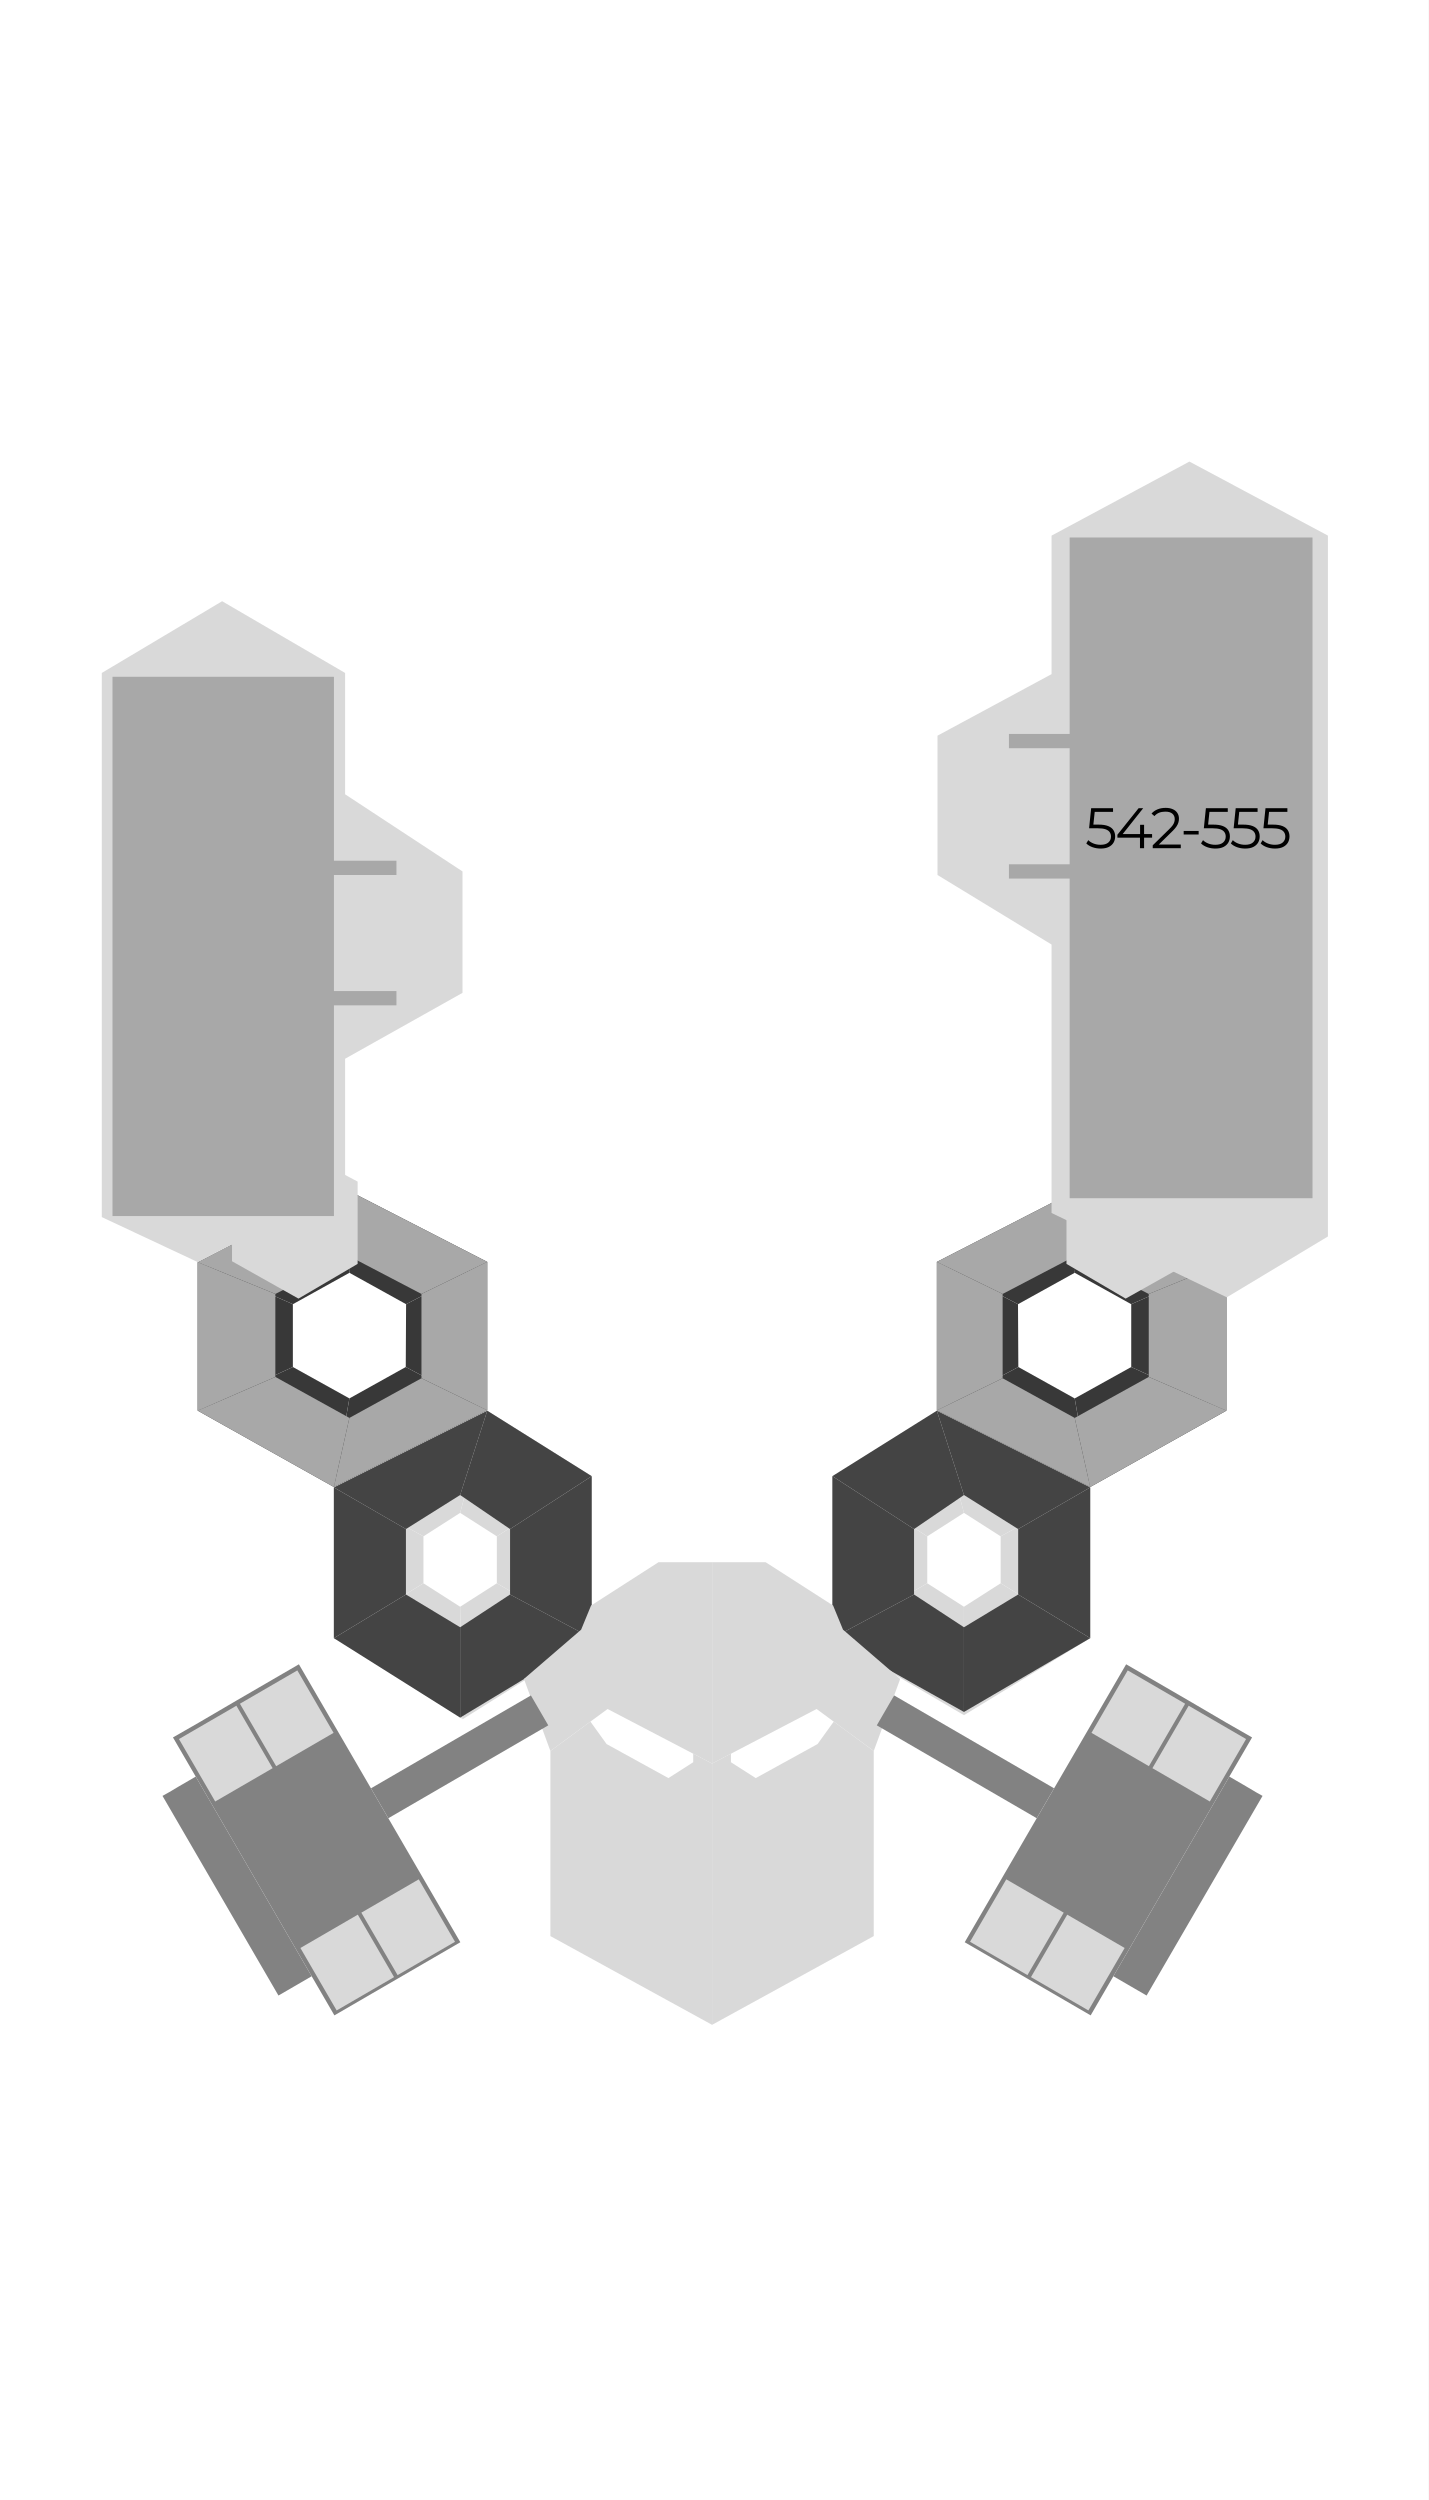
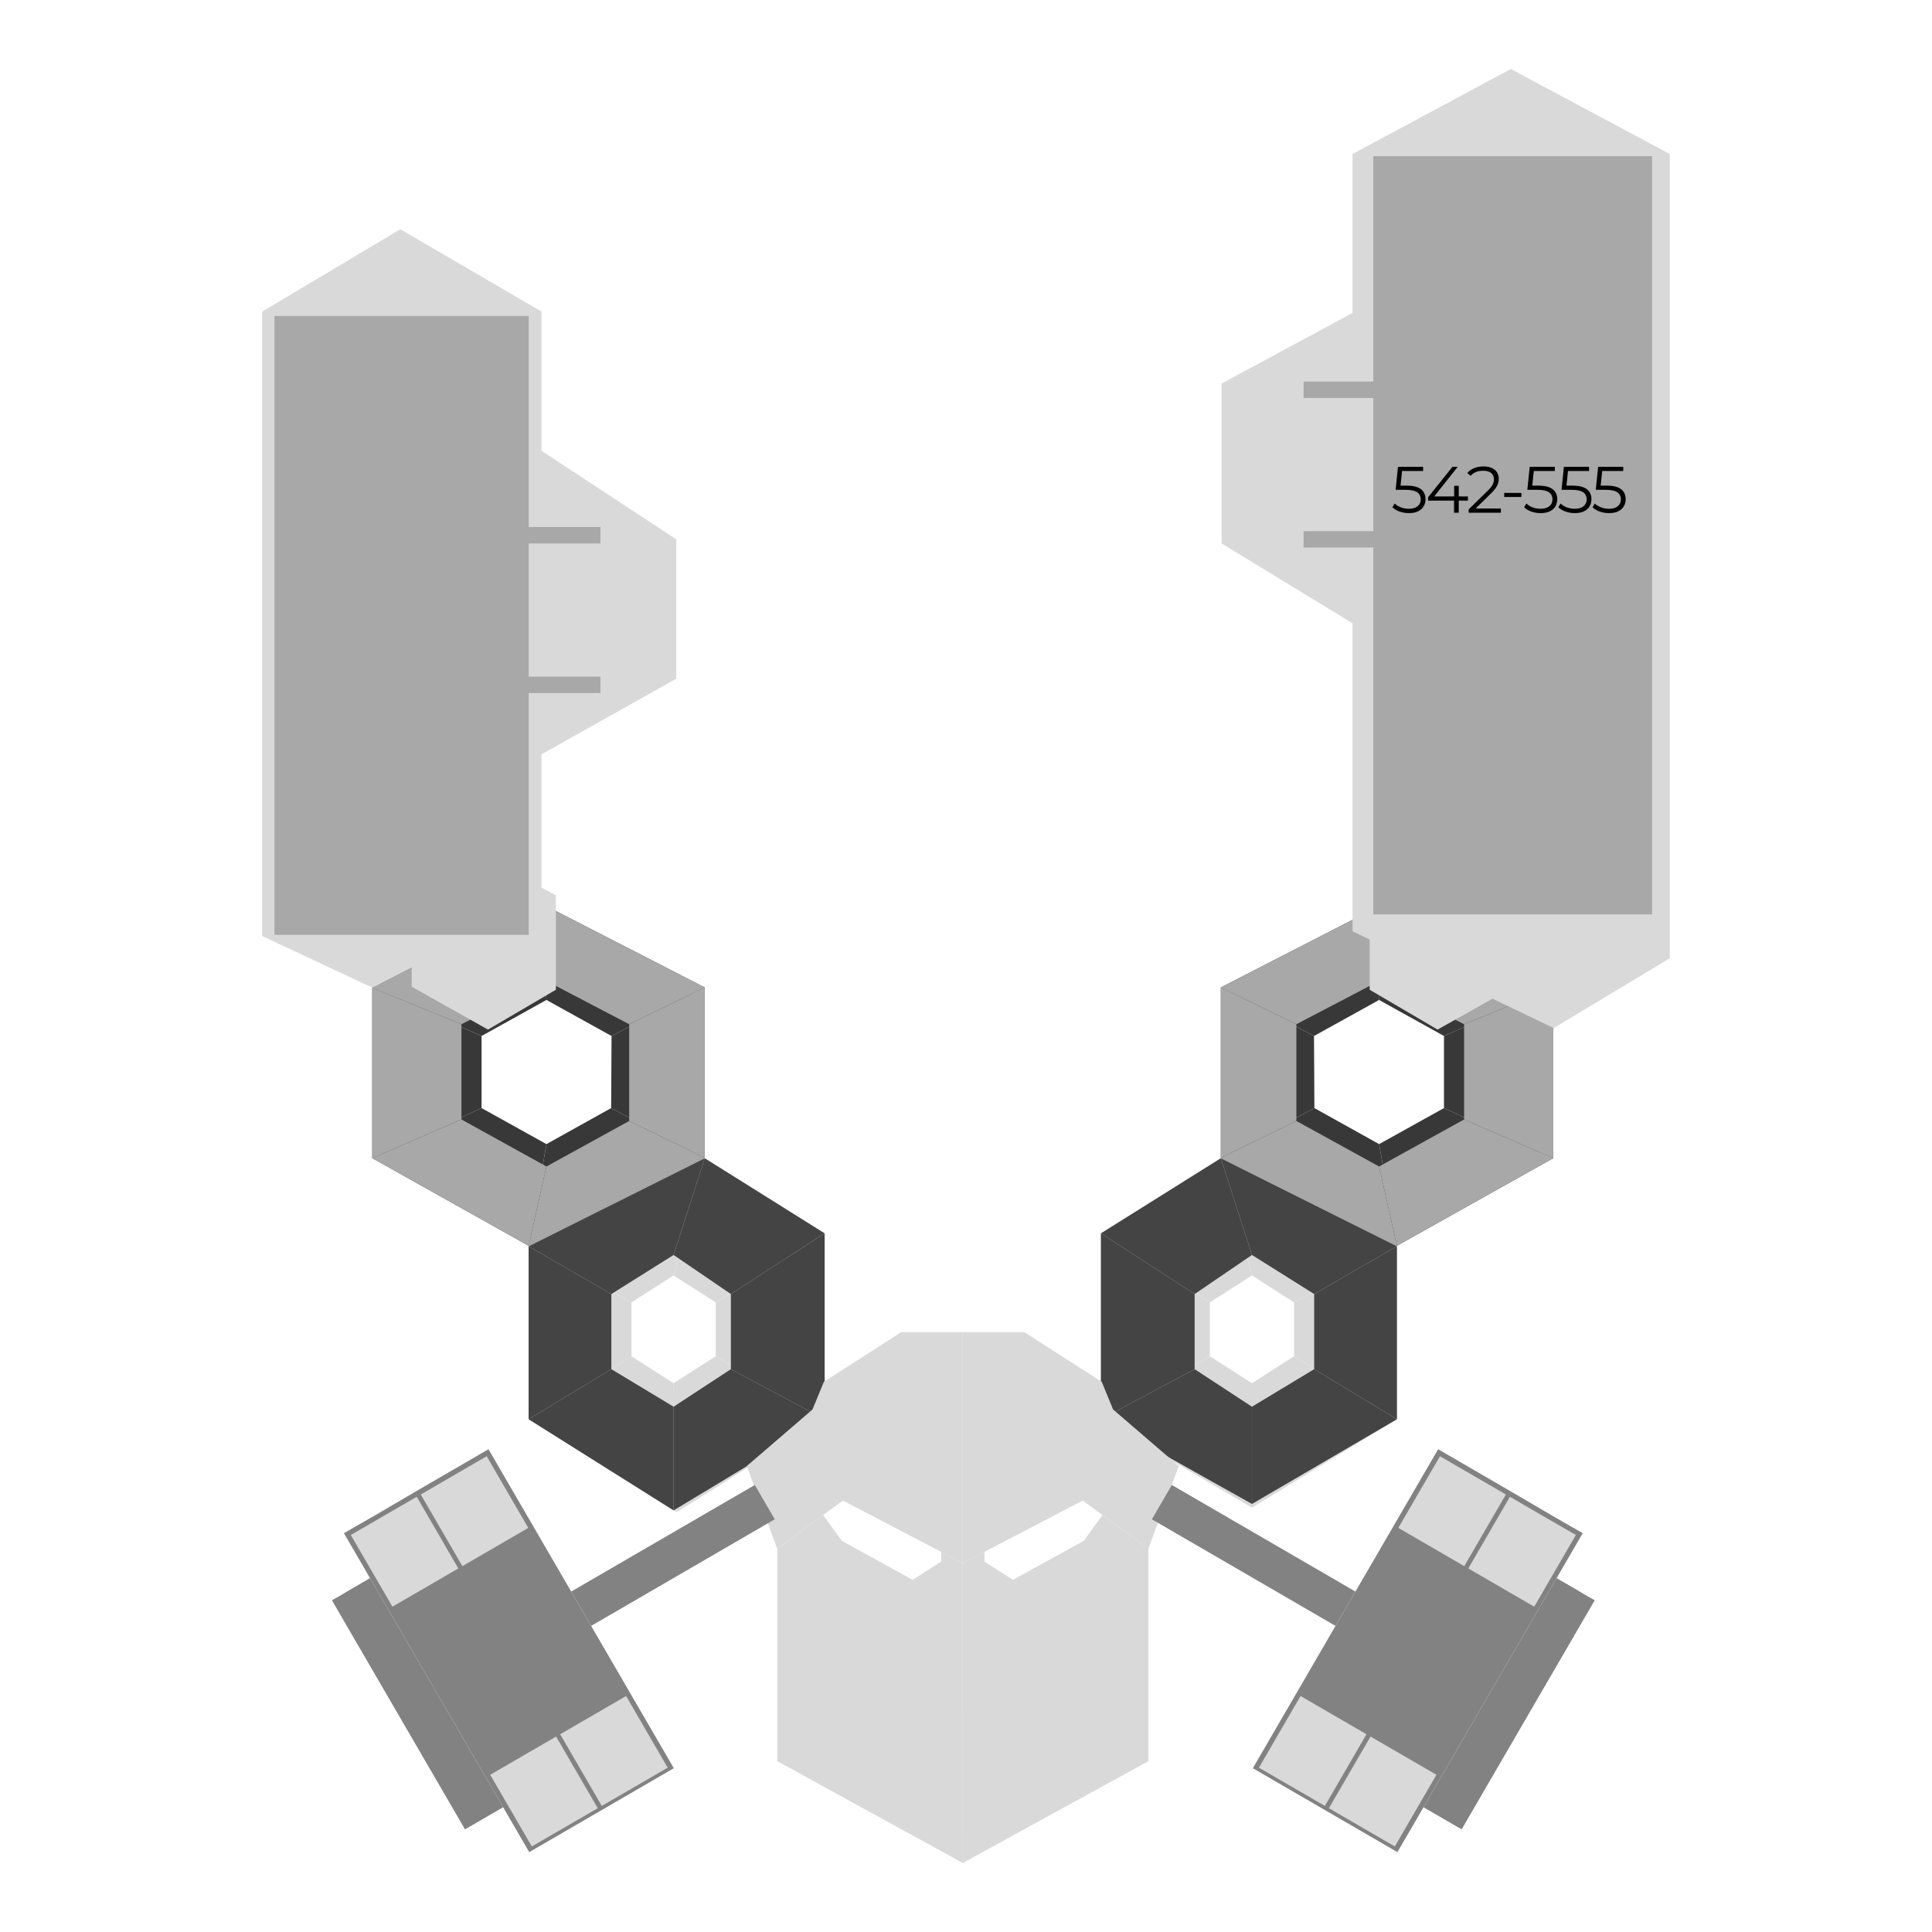
- <svg xmlns="http://www.w3.org/2000/svg" width="800" height="1400" viewBox="0 0 800 1400" fill="none">
-   <rect width="800" height="1400" fill="white" />
-   <path d="M539.814 899.781L560.363 886.637L610.532 917.368L539.814 960.5V899.781Z" fill="#D9D9D9" />
-   <path d="M560.363 886.635L560.363 860.347L610.532 832.95V917.368L560.363 886.635Z" fill="#D9D9D9" />
-   <path d="M560.363 860.349L539.814 847.205L524.633 790L610.532 832.95L560.363 860.349Z" fill="#D9D9D9" />
-   <path d="M539.814 899.781L519.264 886.637L466.133 917.368L539.814 960.5V899.781Z" fill="#D9D9D9" />
-   <path d="M519.264 886.637L519.264 860.349L466.133 826.655L466.133 917.368L519.264 886.637Z" fill="#D9D9D9" />
-   <path d="M539.814 847.205L519.264 860.349L466.133 826.655L524.633 790L539.814 847.205Z" fill="#D9D9D9" />
-   <path d="M601.832 783.112L633.489 765.525L686.806 789.961L610.533 832.726L601.832 783.112Z" fill="#383838" />
-   <path d="M633.489 765.525V730.35L686.806 706.839V789.961L633.489 765.525Z" fill="#383838" />
-   <path d="M633.489 730.35L601.832 712.763L605.72 665L686.806 706.839L633.489 730.35Z" fill="#383838" />
-   <path d="M601.832 783.112L570.268 765.524L524.634 789.776L610.533 832.726L601.832 783.112Z" fill="#383838" />
-   <path d="M570.268 765.524L570.082 730.35L524.634 706.654V789.776L570.268 765.524Z" fill="#383838" />
-   <path d="M601.832 712.763L570.082 730.35L524.634 706.654L605.72 665L601.832 712.763Z" fill="#383838" />
-   <path d="M601.832 794.034L643.301 771.078L686.806 789.961L610.533 832.726L601.832 794.034Z" fill="#A8A8A8" />
-   <path d="M643.301 771.078V724.611L686.806 706.839V789.961L643.301 771.078Z" fill="#A8A8A8" />
-   <path d="M643.301 724.611L601.832 703.507L605.72 665L686.806 706.839L643.301 724.611Z" fill="#A8A8A8" />
-   <path d="M601.832 794.034L561.474 771.819L524.634 789.776L610.533 832.726L601.832 794.034Z" fill="#A8A8A8" />
-   <path d="M561.474 771.819V724.611L524.634 706.654V789.776L561.474 771.819Z" fill="#A8A8A8" />
-   <path d="M601.832 703.507L561.474 724.611L524.634 706.654L605.72 665L601.832 703.507Z" fill="#A8A8A8" />
-   <path d="M195.661 783.112L164.004 765.525L110.687 789.961L186.96 832.726L195.661 783.112Z" fill="#383838" />
-   <path d="M164.004 765.525V730.35L110.687 706.839V789.961L164.004 765.525Z" fill="#383838" />
-   <path d="M164.004 730.35L195.661 712.763L191.773 665L110.687 706.839L164.004 730.35Z" fill="#383838" />
-   <path d="M195.661 783.112L227.225 765.524L272.859 789.776L186.96 832.726L195.661 783.112Z" fill="#383838" />
-   <path d="M227.225 765.524L227.41 730.35L272.859 706.654V789.776L227.225 765.524Z" fill="#383838" />
-   <path d="M195.661 712.763L227.41 730.35L272.859 706.654L191.773 665L195.661 712.763Z" fill="#383838" />
-   <path d="M195.661 794.034L154.192 771.078L110.687 789.961L186.96 832.726L195.661 794.034Z" fill="#A8A8A8" />
-   <path d="M154.192 771.078V724.611L110.687 706.839V789.961L154.192 771.078Z" fill="#A8A8A8" />
-   <path d="M154.192 724.611L195.661 703.507L191.773 665L110.687 706.839L154.192 724.611Z" fill="#A8A8A8" />
-   <path d="M195.661 794.034L236.018 771.819L272.859 789.776L186.96 832.726L195.661 794.034Z" fill="#A8A8A8" />
-   <path d="M236.018 771.819V724.611L272.859 706.654V789.776L236.018 771.819Z" fill="#A8A8A8" />
-   <path d="M195.661 703.507L236.018 724.611L272.859 706.654L191.773 665L195.661 703.507Z" fill="#A8A8A8" />
-   <path d="M257.679 899.781L237.129 886.637L186.96 917.368L259.16 962.724L257.679 899.781Z" fill="#D9D9D9" />
-   <path d="M237.129 886.635L237.129 860.347L186.96 832.95V917.368L237.129 886.635Z" fill="#D9D9D9" />
-   <path d="M237.129 860.349L257.679 847.205L272.859 790L186.96 832.95L237.129 860.349Z" fill="#D9D9D9" />
-   <path d="M257.679 899.781L278.228 886.637L331.36 917.368L259.16 962.724L257.679 899.781Z" fill="#D9D9D9" />
-   <path d="M278.228 886.637L278.228 860.349L331.359 826.655L331.36 917.368L278.228 886.637Z" fill="#D9D9D9" />
-   <path d="M257.679 847.205L278.228 860.349L331.359 826.655L272.859 790L257.679 847.205Z" fill="#D9D9D9" />
-   <path d="M257.679 911.259L227.318 892.931L186.96 917.368L257.679 961.86V911.259Z" fill="#444444" />
-   <path d="M227.318 892.931V856.276L186.96 832.95V917.368L227.318 892.931Z" fill="#444444" />
-   <path d="M227.318 856.276L257.679 837.208L272.859 790L186.96 832.95L227.318 856.276Z" fill="#444444" />
-   <path d="M257.679 911.259L285.633 892.931L331.36 917.368L257.679 961.86V911.259Z" fill="#444444" />
-   <path d="M285.633 892.931V856.276L331.359 826.655L331.36 917.368L285.633 892.931Z" fill="#444444" />
-   <path d="M257.679 837.208L285.633 856.276L331.359 826.655L272.859 790L257.679 837.208Z" fill="#444444" />
-   <path d="M539.814 911.259L570.175 892.931L610.532 917.368L539.814 958.697V911.259Z" fill="#444444" />
-   <path d="M570.175 892.931V856.276L610.532 832.95V917.368L570.175 892.931Z" fill="#444444" />
-   <path d="M570.175 856.276L539.814 837.208L524.633 790L610.532 832.95L570.175 856.276Z" fill="#444444" />
-   <path d="M539.814 911.259L511.86 892.931L466.133 917.368L539.814 958.697V911.259Z" fill="#444444" />
-   <path d="M511.86 892.931V856.276L466.133 826.655L466.133 917.368L511.86 892.931Z" fill="#444444" />
-   <path d="M539.814 837.208L511.86 856.276L466.133 826.655L524.633 790L539.814 837.208Z" fill="#444444" />
-   <path d="M200.273 661.684L200.273 707.781L167.135 727.219L129.924 706.3V660.573L162.877 641.875L200.273 661.684Z" fill="#D9D9D9" />
-   <path d="M597.226 661.684V707.781L630.364 727.219L667.575 706.3V660.573L634.622 641.875L597.226 661.684Z" fill="#D9D9D9" />
-   <path d="M57 376.852L124.387 336.679L193.254 376.852V444.794L259 488V556L193.254 592.896V664.171L110.687 706.75L57 681.573V376.852Z" fill="#D9D9D9" />
-   <path d="M588.873 299.946L666.071 258.477L743.64 299.946V692.417L687 726.5L588.873 679.273V528.949L525 490V411.977L588.873 377.515V299.946Z" fill="#D9D9D9" />
-   <path d="M339.69 976.667L374.309 995.735L388.194 986.849V982.036L398.746 987.589L398.773 1133.91L308.219 1084.21V980.555L330.619 964.078L339.69 976.667Z" fill="#D9D9D9" />
-   <path d="M368.755 874.846H398.746V987.589L340.246 957.043L308.219 980.555L293.408 940.197L325.435 912.613L330.989 899.098L368.755 874.846Z" fill="#D9D9D9" />
-   <path d="M457.829 976.667L423.21 995.735L409.325 986.849V982.036L398.773 987.589L398.746 1133.91L489.301 1084.21V980.555L466.9 964.078L457.829 976.667Z" fill="#D9D9D9" />
-   <path d="M428.764 874.846H398.773V987.589L457.274 957.043L489.301 980.555L504.111 940.197L472.084 912.613L466.53 899.098L428.764 874.846Z" fill="#D9D9D9" />
-   <path d="M109.606 994.894L174.539 1106.7L155.933 1117.5L91 1005.7L94.822 1003.56L100.303 1000.3L109.606 994.894Z" fill="#828282" />
-   <path d="M297.302 949.446L307.028 966.193L217.462 1018.21L207.736 1001.46L297.302 949.446Z" fill="#828282" />
-   <path d="M167.389 932L257.788 1087.65L187.26 1128.61L96.861 972.96L111.266 964.703L132.125 952.48L167.389 932Z" fill="#828282" />
-   <path d="M168.225 1090.87L200.377 1072.21L220.673 1107.18L188.521 1125.84L168.225 1090.87Z" fill="#D9D9D9" />
-   <path d="M202.353 1071.09L234.506 1052.43L254.801 1087.4L222.649 1106.06L202.353 1071.09Z" fill="#D9D9D9" />
-   <path d="M100.225 973.866L132.377 955.206L152.673 990.178L120.521 1008.84L100.225 973.866Z" fill="#D9D9D9" />
-   <path d="M134.353 954.086L166.506 935.426L186.801 970.398L154.649 989.057L134.353 954.086Z" fill="#D9D9D9" />
-   <path d="M688.422 994.894L623.489 1106.7L642.096 1117.5L707.028 1005.7L703.207 1003.56L697.725 1000.3L688.422 994.894Z" fill="#828282" />
-   <path d="M500.726 949.446L491 966.193L580.566 1018.21L590.292 1001.46L500.726 949.446Z" fill="#828282" />
-   <path d="M630.639 932L540.241 1087.65L610.769 1128.61L701.167 972.96L686.763 964.703L665.903 952.48L630.639 932Z" fill="#828282" />
-   <path d="M629.801 1090.87L597.649 1072.21L577.353 1107.18L609.505 1125.84L629.801 1090.87Z" fill="#D9D9D9" />
-   <path d="M595.673 1071.09L563.521 1052.43L543.225 1087.4L575.377 1106.06L595.673 1071.09Z" fill="#D9D9D9" />
-   <path d="M697.801 973.866L665.649 955.206L645.353 990.178L677.505 1008.84L697.801 973.866Z" fill="#D9D9D9" />
-   <path d="M663.673 954.086L631.521 935.426L611.225 970.398L643.377 989.057L663.673 954.086Z" fill="#D9D9D9" />
-   <path d="M63 379H187V681H63V379Z" fill="#A8A8A8" />
-   <path d="M175 555H222V563H175V555Z" fill="#A8A8A8" />
-   <path d="M175 482H222V490H175V482Z" fill="#A8A8A8" />
-   <path d="M599 301H735V671H599V301Z" fill="#A8A8A8" />
-   <path d="M612 484H565V492H612V484Z" fill="#A8A8A8" />
-   <path d="M612 411H565V419H612V411Z" fill="#A8A8A8" />
-   <path d="M616.357 475.192C614.757 475.192 613.232 474.936 611.781 474.424C610.331 473.891 609.179 473.187 608.325 472.312L609.445 470.488C610.149 471.235 611.109 471.853 612.325 472.344C613.563 472.835 614.896 473.08 616.325 473.08C618.224 473.08 619.664 472.664 620.645 471.832C621.648 470.979 622.149 469.869 622.149 468.504C622.149 467.544 621.915 466.723 621.445 466.04C620.997 465.336 620.229 464.792 619.141 464.408C618.053 464.024 616.56 463.832 614.661 463.832H609.893L611.045 452.6H623.301V454.648H611.973L613.157 453.528L612.165 462.936L610.981 461.784H615.173C617.435 461.784 619.248 462.061 620.613 462.616C621.978 463.171 622.96 463.949 623.557 464.952C624.176 465.933 624.485 467.085 624.485 468.408C624.485 469.667 624.187 470.819 623.589 471.864C622.992 472.888 622.096 473.699 620.901 474.296C619.707 474.893 618.192 475.192 616.357 475.192Z" fill="black" />
-   <path d="M625.746 469.112V467.448L637.618 452.6H640.178L628.402 467.448L627.154 467.064H645.17V469.112H625.746ZM638.386 475V469.112L638.45 467.064V461.88H640.69V475H638.386Z" fill="black" />
-   <path d="M645.528 475V473.368L654.84 464.248C655.693 463.416 656.333 462.691 656.76 462.072C657.187 461.432 657.475 460.835 657.624 460.28C657.773 459.725 657.848 459.203 657.848 458.712C657.848 457.411 657.4 456.387 656.504 455.64C655.629 454.893 654.328 454.52 652.6 454.52C651.277 454.52 650.104 454.723 649.08 455.128C648.077 455.533 647.213 456.163 646.488 457.016L644.856 455.608C645.731 454.584 646.851 453.795 648.216 453.24C649.581 452.685 651.107 452.408 652.792 452.408C654.307 452.408 655.619 452.653 656.728 453.144C657.837 453.613 658.691 454.307 659.288 455.224C659.907 456.141 660.216 457.219 660.216 458.456C660.216 459.181 660.109 459.896 659.896 460.6C659.704 461.304 659.341 462.051 658.808 462.84C658.296 463.608 657.539 464.483 656.536 465.464L647.992 473.848L647.352 472.952H661.24V475H645.528Z" fill="black" />
-   <path d="M662.857 467.32V465.336H671.241V467.32H662.857Z" fill="black" />
-   <path d="M680.612 475.192C679.012 475.192 677.487 474.936 676.036 474.424C674.586 473.891 673.434 473.187 672.58 472.312L673.7 470.488C674.404 471.235 675.364 471.853 676.58 472.344C677.818 472.835 679.151 473.08 680.58 473.08C682.479 473.08 683.919 472.664 684.9 471.832C685.903 470.979 686.404 469.869 686.404 468.504C686.404 467.544 686.17 466.723 685.7 466.04C685.252 465.336 684.484 464.792 683.396 464.408C682.308 464.024 680.815 463.832 678.916 463.832H674.148L675.3 452.6H687.556V454.648H676.228L677.412 453.528L676.42 462.936L675.236 461.784H679.428C681.689 461.784 683.503 462.061 684.868 462.616C686.233 463.171 687.215 463.949 687.812 464.952C688.431 465.933 688.74 467.085 688.74 468.408C688.74 469.667 688.442 470.819 687.844 471.864C687.247 472.888 686.351 473.699 685.156 474.296C683.962 474.893 682.447 475.192 680.612 475.192Z" fill="black" />
-   <path d="M697.301 475.192C695.701 475.192 694.176 474.936 692.725 474.424C691.274 473.891 690.122 473.187 689.269 472.312L690.389 470.488C691.093 471.235 692.053 471.853 693.269 472.344C694.506 472.835 695.84 473.08 697.269 473.08C699.168 473.08 700.608 472.664 701.589 471.832C702.592 470.979 703.093 469.869 703.093 468.504C703.093 467.544 702.858 466.723 702.389 466.04C701.941 465.336 701.173 464.792 700.085 464.408C698.997 464.024 697.504 463.832 695.605 463.832H690.837L691.989 452.6H704.245V454.648H692.917L694.101 453.528L693.109 462.936L691.925 461.784H696.117C698.378 461.784 700.192 462.061 701.557 462.616C702.922 463.171 703.904 463.949 704.501 464.952C705.12 465.933 705.429 467.085 705.429 468.408C705.429 469.667 705.13 470.819 704.533 471.864C703.936 472.888 703.04 473.699 701.845 474.296C700.65 474.893 699.136 475.192 697.301 475.192Z" fill="black" />
-   <path d="M713.99 475.192C712.39 475.192 710.864 474.936 709.414 474.424C707.963 473.891 706.811 473.187 705.958 472.312L707.078 470.488C707.782 471.235 708.742 471.853 709.958 472.344C711.195 472.835 712.528 473.08 713.958 473.08C715.856 473.08 717.296 472.664 718.278 471.832C719.28 470.979 719.782 469.869 719.782 468.504C719.782 467.544 719.547 466.723 719.078 466.04C718.63 465.336 717.862 464.792 716.774 464.408C715.686 464.024 714.192 463.832 712.294 463.832H707.526L708.678 452.6H720.934V454.648H709.606L710.79 453.528L709.798 462.936L708.614 461.784H712.806C715.067 461.784 716.88 462.061 718.246 462.616C719.611 463.171 720.592 463.949 721.19 464.952C721.808 465.933 722.118 467.085 722.118 468.408C722.118 469.667 721.819 470.819 721.222 471.864C720.624 472.888 719.728 473.699 718.534 474.296C717.339 474.893 715.824 475.192 713.99 475.192Z" fill="black" />
+ <svg xmlns="http://www.w3.org/2000/svg" width="1400" height="1400" viewBox="0 0 1400 1400" fill="none">
+   <rect width="1400" height="1400" fill="white" />
+   <path d="M907.217 1002.32L937.743 982.8L1012.27 1028.44L907.217 1092.49V1002.32Z" fill="#D9D9D9" />
+   <path d="M937.743 982.798L937.743 943.761L1012.27 903.077V1028.44L937.743 982.798Z" fill="#D9D9D9" />
+   <path d="M937.743 943.763L907.217 924.245L884.667 839.297L1012.27 903.077L937.743 943.763Z" fill="#D9D9D9" />
+   <path d="M907.217 1002.32L876.691 982.8L797.764 1028.44L907.217 1092.49V1002.32Z" fill="#D9D9D9" />
+   <path d="M876.691 982.8L876.691 943.764L797.764 893.73L797.764 1028.44L876.691 982.8Z" fill="#D9D9D9" />
+   <path d="M907.217 924.245L876.691 943.764L797.764 893.73L884.667 839.297L907.217 924.245Z" fill="#D9D9D9" />
+   <path d="M999.345 829.068L1046.37 802.952L1125.57 839.24L1012.27 902.744L999.345 829.068Z" fill="#383838" />
+   <path d="M1046.37 802.952V750.719L1125.57 715.805V839.24L1046.37 802.952Z" fill="#383838" />
+   <path d="M1046.37 750.719L999.345 724.602L1005.12 653.676L1125.57 715.805L1046.37 750.719Z" fill="#383838" />
+   <path d="M999.345 829.068L952.456 802.951L884.667 838.965L1012.27 902.744L999.345 829.068Z" fill="#383838" />
+   <path d="M952.456 802.951L952.181 750.718L884.667 715.53V838.965L952.456 802.951Z" fill="#383838" />
+   <path d="M999.345 724.602L952.181 750.718L884.667 715.53L1005.12 653.676L999.345 724.602Z" fill="#383838" />
+   <path d="M999.345 845.288L1060.95 811.199L1125.57 839.24L1012.27 902.744L999.345 845.288Z" fill="#A8A8A8" />
+   <path d="M1060.95 811.199V742.197L1125.57 715.805V839.24L1060.95 811.199Z" fill="#A8A8A8" />
+   <path d="M1060.95 742.197L999.345 710.857L1005.12 653.676L1125.57 715.805L1060.95 742.197Z" fill="#A8A8A8" />
+   <path d="M999.345 845.288L939.393 812.299L884.667 838.965L1012.27 902.744L999.345 845.288Z" fill="#A8A8A8" />
+   <path d="M939.393 812.299V742.197L884.667 715.53V838.965L939.393 812.299Z" fill="#A8A8A8" />
+   <path d="M999.345 710.857L939.393 742.197L884.667 715.53L1005.12 653.676L999.345 710.857Z" fill="#A8A8A8" />
+   <path d="M395.98 829.068L348.954 802.952L269.752 839.24L383.054 902.744L395.98 829.068Z" fill="#383838" />
+   <path d="M348.954 802.952V750.719L269.752 715.805V839.24L348.954 802.952Z" fill="#383838" />
+   <path d="M348.954 750.719L395.98 724.602L390.205 653.676L269.752 715.805L348.954 750.719Z" fill="#383838" />
+   <path d="M395.98 829.068L442.868 802.951L510.657 838.965L383.054 902.744L395.98 829.068Z" fill="#383838" />
+   <path d="M442.868 802.951L443.143 750.718L510.657 715.53V838.965L442.868 802.951Z" fill="#383838" />
+   <path d="M395.98 724.602L443.143 750.718L510.657 715.53L390.205 653.676L395.98 724.602Z" fill="#383838" />
+   <path d="M395.98 845.288L334.378 811.199L269.752 839.24L383.054 902.744L395.98 845.288Z" fill="#A8A8A8" />
+   <path d="M334.378 811.199V742.197L269.752 715.805V839.24L334.378 811.199Z" fill="#A8A8A8" />
+   <path d="M334.378 742.197L395.98 710.857L390.205 653.676L269.752 715.805L334.378 742.197Z" fill="#A8A8A8" />
+   <path d="M395.98 845.288L455.931 812.299L510.657 838.965L383.054 902.744L395.98 845.288Z" fill="#A8A8A8" />
+   <path d="M455.931 812.299V742.197L510.657 715.53V838.965L455.931 812.299Z" fill="#A8A8A8" />
+   <path d="M395.98 710.857L455.931 742.197L510.657 715.53L390.205 653.676L395.98 710.857Z" fill="#A8A8A8" />
+   <path d="M488.107 1002.32L457.581 982.8L383.054 1028.44L490.307 1095.79L488.107 1002.32Z" fill="#D9D9D9" />
+   <path d="M457.581 982.798L457.581 943.761L383.054 903.077V1028.44L457.581 982.798Z" fill="#D9D9D9" />
+   <path d="M457.581 943.763L488.107 924.245L510.657 839.297L383.054 903.077L457.581 943.763Z" fill="#D9D9D9" />
+   <path d="M488.107 1002.32L518.633 982.8L597.56 1028.44L490.307 1095.79L488.107 1002.32Z" fill="#D9D9D9" />
+   <path d="M518.633 982.8L518.633 943.764L597.56 893.73L597.56 1028.44L518.633 982.8Z" fill="#D9D9D9" />
+   <path d="M488.107 924.245L518.633 943.764L597.56 893.73L510.657 839.297L488.107 924.245Z" fill="#D9D9D9" />
+   <path d="M488.107 1019.36L443.006 992.148L383.054 1028.44L488.107 1094.5V1019.36Z" fill="#444444" />
+   <path d="M443.006 992.148V937.715L383.054 903.077V1028.44L443.006 992.148Z" fill="#444444" />
+   <path d="M443.006 937.715L488.107 909.4L510.657 839.297L383.054 903.077L443.006 937.715Z" fill="#444444" />
+   <path d="M488.107 1019.36L529.633 992.148L597.56 1028.44L488.107 1094.5V1019.36Z" fill="#444444" />
+   <path d="M529.633 992.148V937.715L597.56 893.73L597.56 1028.44L529.633 992.148Z" fill="#444444" />
+   <path d="M488.107 909.4L529.633 937.715L597.56 893.73L510.657 839.297L488.107 909.4Z" fill="#444444" />
+   <path d="M907.218 1019.36L952.319 992.148L1012.27 1028.44L907.218 1089.81V1019.36Z" fill="#444444" />
+   <path d="M952.319 992.148V937.715L1012.27 903.077V1028.44L952.319 992.148Z" fill="#444444" />
+   <path d="M952.319 937.715L907.218 909.4L884.667 839.297L1012.27 903.077L952.319 937.715Z" fill="#444444" />
+   <path d="M907.218 1019.36L865.692 992.148L797.764 1028.44L907.218 1089.81V1019.36Z" fill="#444444" />
+   <path d="M865.692 992.148V937.715L797.764 893.73L797.764 1028.44L865.692 992.148Z" fill="#444444" />
+   <path d="M907.218 909.4L865.692 937.715L797.764 893.73L884.667 839.297L907.218 909.4Z" fill="#444444" />
+   <path d="M402.831 648.751L402.831 717.204L353.604 746.07L298.328 715.005V647.102L347.279 619.336L402.831 648.751Z" fill="#D9D9D9" />
+   <path d="M992.503 648.751V717.204L1041.73 746.07L1097.01 715.005V647.102L1048.05 619.336L992.503 648.751Z" fill="#D9D9D9" />
+   <path d="M190 225.783L290.102 166.128L392.405 225.783V326.675L490.07 390.835V491.813L392.405 546.604V652.444L269.752 715.674L190 678.286V225.783Z" fill="#D9D9D9" />
+   <path d="M980.094 111.58L1094.77 50L1210 111.58V694.39L1125.86 745.002L980.094 674.871V451.644L885.212 393.805V277.944L980.094 226.767V111.58Z" fill="#D9D9D9" />
+   <path d="M609.935 1116.49L661.361 1144.81L681.987 1131.61V1124.47L697.662 1132.71L697.702 1350L563.184 1276.19V1122.27L596.46 1097.8L609.935 1116.49Z" fill="#D9D9D9" />
+   <path d="M653.111 965.292H697.662V1132.71L610.76 1087.35L563.184 1122.27L541.183 1062.34L588.759 1021.37L597.01 1001.31L653.111 965.292Z" fill="#D9D9D9" />
+   <path d="M785.429 1116.49L734.003 1144.81L713.378 1131.61V1124.47L697.702 1132.71L697.662 1350L832.18 1276.19V1122.27L798.905 1097.8L785.429 1116.49Z" fill="#D9D9D9" />
+   <path d="M742.253 965.292H697.702V1132.71L784.604 1087.35L832.18 1122.27L854.181 1062.34L806.605 1021.37L798.355 1001.31L742.253 965.292Z" fill="#D9D9D9" />
+   <path d="M268.146 1143.56L364.603 1309.59L336.964 1325.63L240.507 1159.61L246.184 1156.43L254.327 1151.58L268.146 1143.56Z" fill="#828282" />
+   <path d="M546.967 1076.07L561.416 1100.94L428.366 1178.18L413.918 1153.31L546.967 1076.07Z" fill="#828282" />
+   <path d="M353.982 1050.16L488.269 1281.31L383.5 1342.13L249.213 1110.99L270.611 1098.73L301.598 1080.58L353.982 1050.16Z" fill="#828282" />
+   <path d="M355.224 1286.08L402.986 1258.37L433.135 1310.3L385.374 1338.01L355.224 1286.08Z" fill="#D9D9D9" />
+   <path d="M405.922 1256.7L453.684 1228.99L483.833 1280.93L436.071 1308.63L405.922 1256.7Z" fill="#D9D9D9" />
+   <path d="M254.211 1112.33L301.972 1084.62L332.122 1136.56L284.36 1164.27L254.211 1112.33Z" fill="#D9D9D9" />
+   <path d="M304.908 1082.96L352.67 1055.25L382.819 1107.18L335.058 1134.89L304.908 1082.96Z" fill="#D9D9D9" />
+   <path d="M1127.97 1143.56L1031.52 1309.59L1059.16 1325.63L1155.61 1159.61L1149.94 1156.43L1141.79 1151.58L1127.97 1143.56Z" fill="#828282" />
+   <path d="M849.153 1076.07L834.705 1100.94L967.755 1178.18L982.203 1153.31L849.153 1076.07Z" fill="#828282" />
+   <path d="M1042.14 1050.16L907.852 1281.31L1012.62 1342.13L1146.91 1110.99L1125.51 1098.73L1094.52 1080.58L1042.14 1050.16Z" fill="#828282" />
+   <path d="M1040.89 1286.08L993.131 1258.37L962.982 1310.3L1010.74 1338.01L1040.89 1286.08Z" fill="#D9D9D9" />
+   <path d="M990.196 1256.7L942.434 1228.99L912.285 1280.93L960.046 1308.63L990.196 1256.7Z" fill="#D9D9D9" />
+   <path d="M1141.91 1112.33L1094.15 1084.62L1064 1136.56L1111.76 1164.27L1141.91 1112.33Z" fill="#D9D9D9" />
+   <path d="M1091.21 1082.96L1043.45 1055.25L1013.3 1107.18L1061.06 1134.89L1091.21 1082.96Z" fill="#D9D9D9" />
+   <path d="M198.913 228.973H383.114V677.435H198.913V228.973Z" fill="#A8A8A8" />
+   <path d="M365.288 490.328H435.107V502.208H365.288V490.328Z" fill="#A8A8A8" />
+   <path d="M365.288 381.925H435.107V393.805H365.288V381.925Z" fill="#A8A8A8" />
+   <path d="M995.138 113.145H1197.17V662.585H995.138V113.145Z" fill="#A8A8A8" />
+   <path d="M1014.45 384.895H944.631V396.775H1014.45V384.895Z" fill="#A8A8A8" />
+   <path d="M1014.45 276.492H944.631V288.372H1014.45V276.492Z" fill="#A8A8A8" />
+   <path d="M1020.92 371.816C1018.55 371.816 1016.28 371.435 1014.12 370.675C1011.97 369.883 1010.26 368.838 1008.99 367.539L1010.65 364.83C1011.7 365.939 1013.13 366.858 1014.93 367.586C1016.77 368.315 1018.75 368.679 1020.87 368.679C1023.7 368.679 1025.83 368.062 1027.29 366.826C1028.78 365.559 1029.53 363.912 1029.53 361.884C1029.53 360.458 1029.18 359.239 1028.48 358.225C1027.81 357.18 1026.67 356.372 1025.06 355.802C1023.44 355.231 1021.22 354.946 1018.4 354.946H1011.32L1013.03 338.267H1031.24V341.308H1014.41L1016.17 339.645L1014.69 353.616L1012.94 351.905H1019.16C1022.52 351.905 1025.22 352.317 1027.24 353.14C1029.27 353.964 1030.73 355.12 1031.62 356.609C1032.54 358.067 1033 359.777 1033 361.741C1033 363.611 1032.55 365.321 1031.67 366.874C1030.78 368.394 1029.45 369.598 1027.67 370.485C1025.9 371.372 1023.65 371.816 1020.92 371.816Z" fill="black" />
+   <path d="M1034.87 362.787V360.316L1052.51 338.267H1056.31L1038.81 360.316L1036.96 359.746H1063.72V362.787H1034.87ZM1053.65 371.53V362.787L1053.74 359.746V352.048H1057.07V371.53H1053.65Z" fill="black" />
+   <path d="M1064.26 371.53V369.107L1078.09 355.564C1079.36 354.328 1080.31 353.251 1080.94 352.333C1081.57 351.382 1082 350.495 1082.22 349.672C1082.45 348.848 1082.56 348.072 1082.56 347.343C1082.56 345.411 1081.89 343.89 1080.56 342.781C1079.26 341.673 1077.33 341.118 1074.76 341.118C1072.8 341.118 1071.05 341.419 1069.53 342.021C1068.04 342.623 1066.76 343.557 1065.68 344.825L1063.26 342.734C1064.56 341.213 1066.22 340.041 1068.25 339.217C1070.28 338.394 1072.54 337.982 1075.05 337.982C1077.3 337.982 1079.24 338.346 1080.89 339.075C1082.54 339.772 1083.81 340.801 1084.7 342.164C1085.61 343.526 1086.07 345.126 1086.07 346.963C1086.07 348.04 1085.92 349.101 1085.6 350.147C1085.31 351.192 1084.77 352.301 1083.98 353.473C1083.22 354.614 1082.1 355.912 1080.61 357.37L1067.92 369.82L1066.96 368.489H1087.6V371.53H1064.26Z" fill="black" />
+   <path d="M1090 360.126V357.18H1102.45V360.126H1090Z" fill="black" />
+   <path d="M1116.37 371.816C1114 371.816 1111.73 371.435 1109.58 370.675C1107.42 369.883 1105.71 368.838 1104.44 367.539L1106.1 364.83C1107.15 365.939 1108.58 366.858 1110.38 367.586C1112.22 368.315 1114.2 368.679 1116.33 368.679C1119.15 368.679 1121.28 368.062 1122.74 366.826C1124.23 365.559 1124.98 363.912 1124.98 361.884C1124.98 360.458 1124.63 359.239 1123.93 358.225C1123.27 357.18 1122.12 356.372 1120.51 355.802C1118.89 355.231 1116.67 354.946 1113.85 354.946H1106.77L1108.48 338.267H1126.69V341.308H1109.86L1111.62 339.645L1110.15 353.616L1108.39 351.905H1114.61C1117.97 351.905 1120.67 352.317 1122.69 353.14C1124.72 353.964 1126.18 355.12 1127.07 356.609C1127.99 358.067 1128.45 359.777 1128.45 361.741C1128.45 363.611 1128 365.321 1127.12 366.874C1126.23 368.394 1124.9 369.598 1123.12 370.485C1121.35 371.372 1119.1 371.816 1116.37 371.816Z" fill="black" />
+   <path d="M1141.16 371.816C1138.79 371.816 1136.52 371.435 1134.37 370.675C1132.21 369.883 1130.5 368.838 1129.23 367.539L1130.9 364.83C1131.94 365.939 1133.37 366.858 1135.17 367.586C1137.01 368.315 1138.99 368.679 1141.12 368.679C1143.94 368.679 1146.08 368.062 1147.53 366.826C1149.02 365.559 1149.77 363.912 1149.77 361.884C1149.77 360.458 1149.42 359.239 1148.72 358.225C1148.06 357.18 1146.92 356.372 1145.3 355.802C1143.68 355.231 1141.46 354.946 1138.64 354.946H1131.56L1133.27 338.267H1151.48V341.308H1134.65L1136.41 339.645L1134.94 353.616L1133.18 351.905H1139.4C1142.76 351.905 1145.46 352.317 1147.49 353.14C1149.51 353.964 1150.97 355.12 1151.86 356.609C1152.78 358.067 1153.24 359.777 1153.24 361.741C1153.24 363.611 1152.79 365.321 1151.91 366.874C1151.02 368.394 1149.69 369.598 1147.91 370.485C1146.14 371.372 1143.89 371.816 1141.16 371.816Z" fill="black" />
+   <path d="M1165.95 371.816C1163.58 371.816 1161.31 371.435 1159.16 370.675C1157 369.883 1155.29 368.838 1154.02 367.539L1155.69 364.83C1156.73 365.939 1158.16 366.858 1159.97 367.586C1161.8 368.315 1163.78 368.679 1165.91 368.679C1168.73 368.679 1170.87 368.062 1172.32 366.826C1173.81 365.559 1174.56 363.912 1174.56 361.884C1174.56 360.458 1174.21 359.239 1173.51 358.225C1172.85 357.18 1171.71 356.372 1170.09 355.802C1168.47 355.231 1166.26 354.946 1163.44 354.946H1156.35L1158.06 338.267H1176.27V341.308H1159.44L1161.2 339.645L1159.73 353.616L1157.97 351.905H1164.2C1167.56 351.905 1170.25 352.317 1172.28 353.14C1174.31 353.964 1175.76 355.12 1176.65 356.609C1177.57 358.067 1178.03 359.777 1178.03 361.741C1178.03 363.611 1177.59 365.321 1176.7 366.874C1175.81 368.394 1174.48 369.598 1172.7 370.485C1170.93 371.372 1168.68 371.816 1165.95 371.816Z" fill="black" />
</svg>
